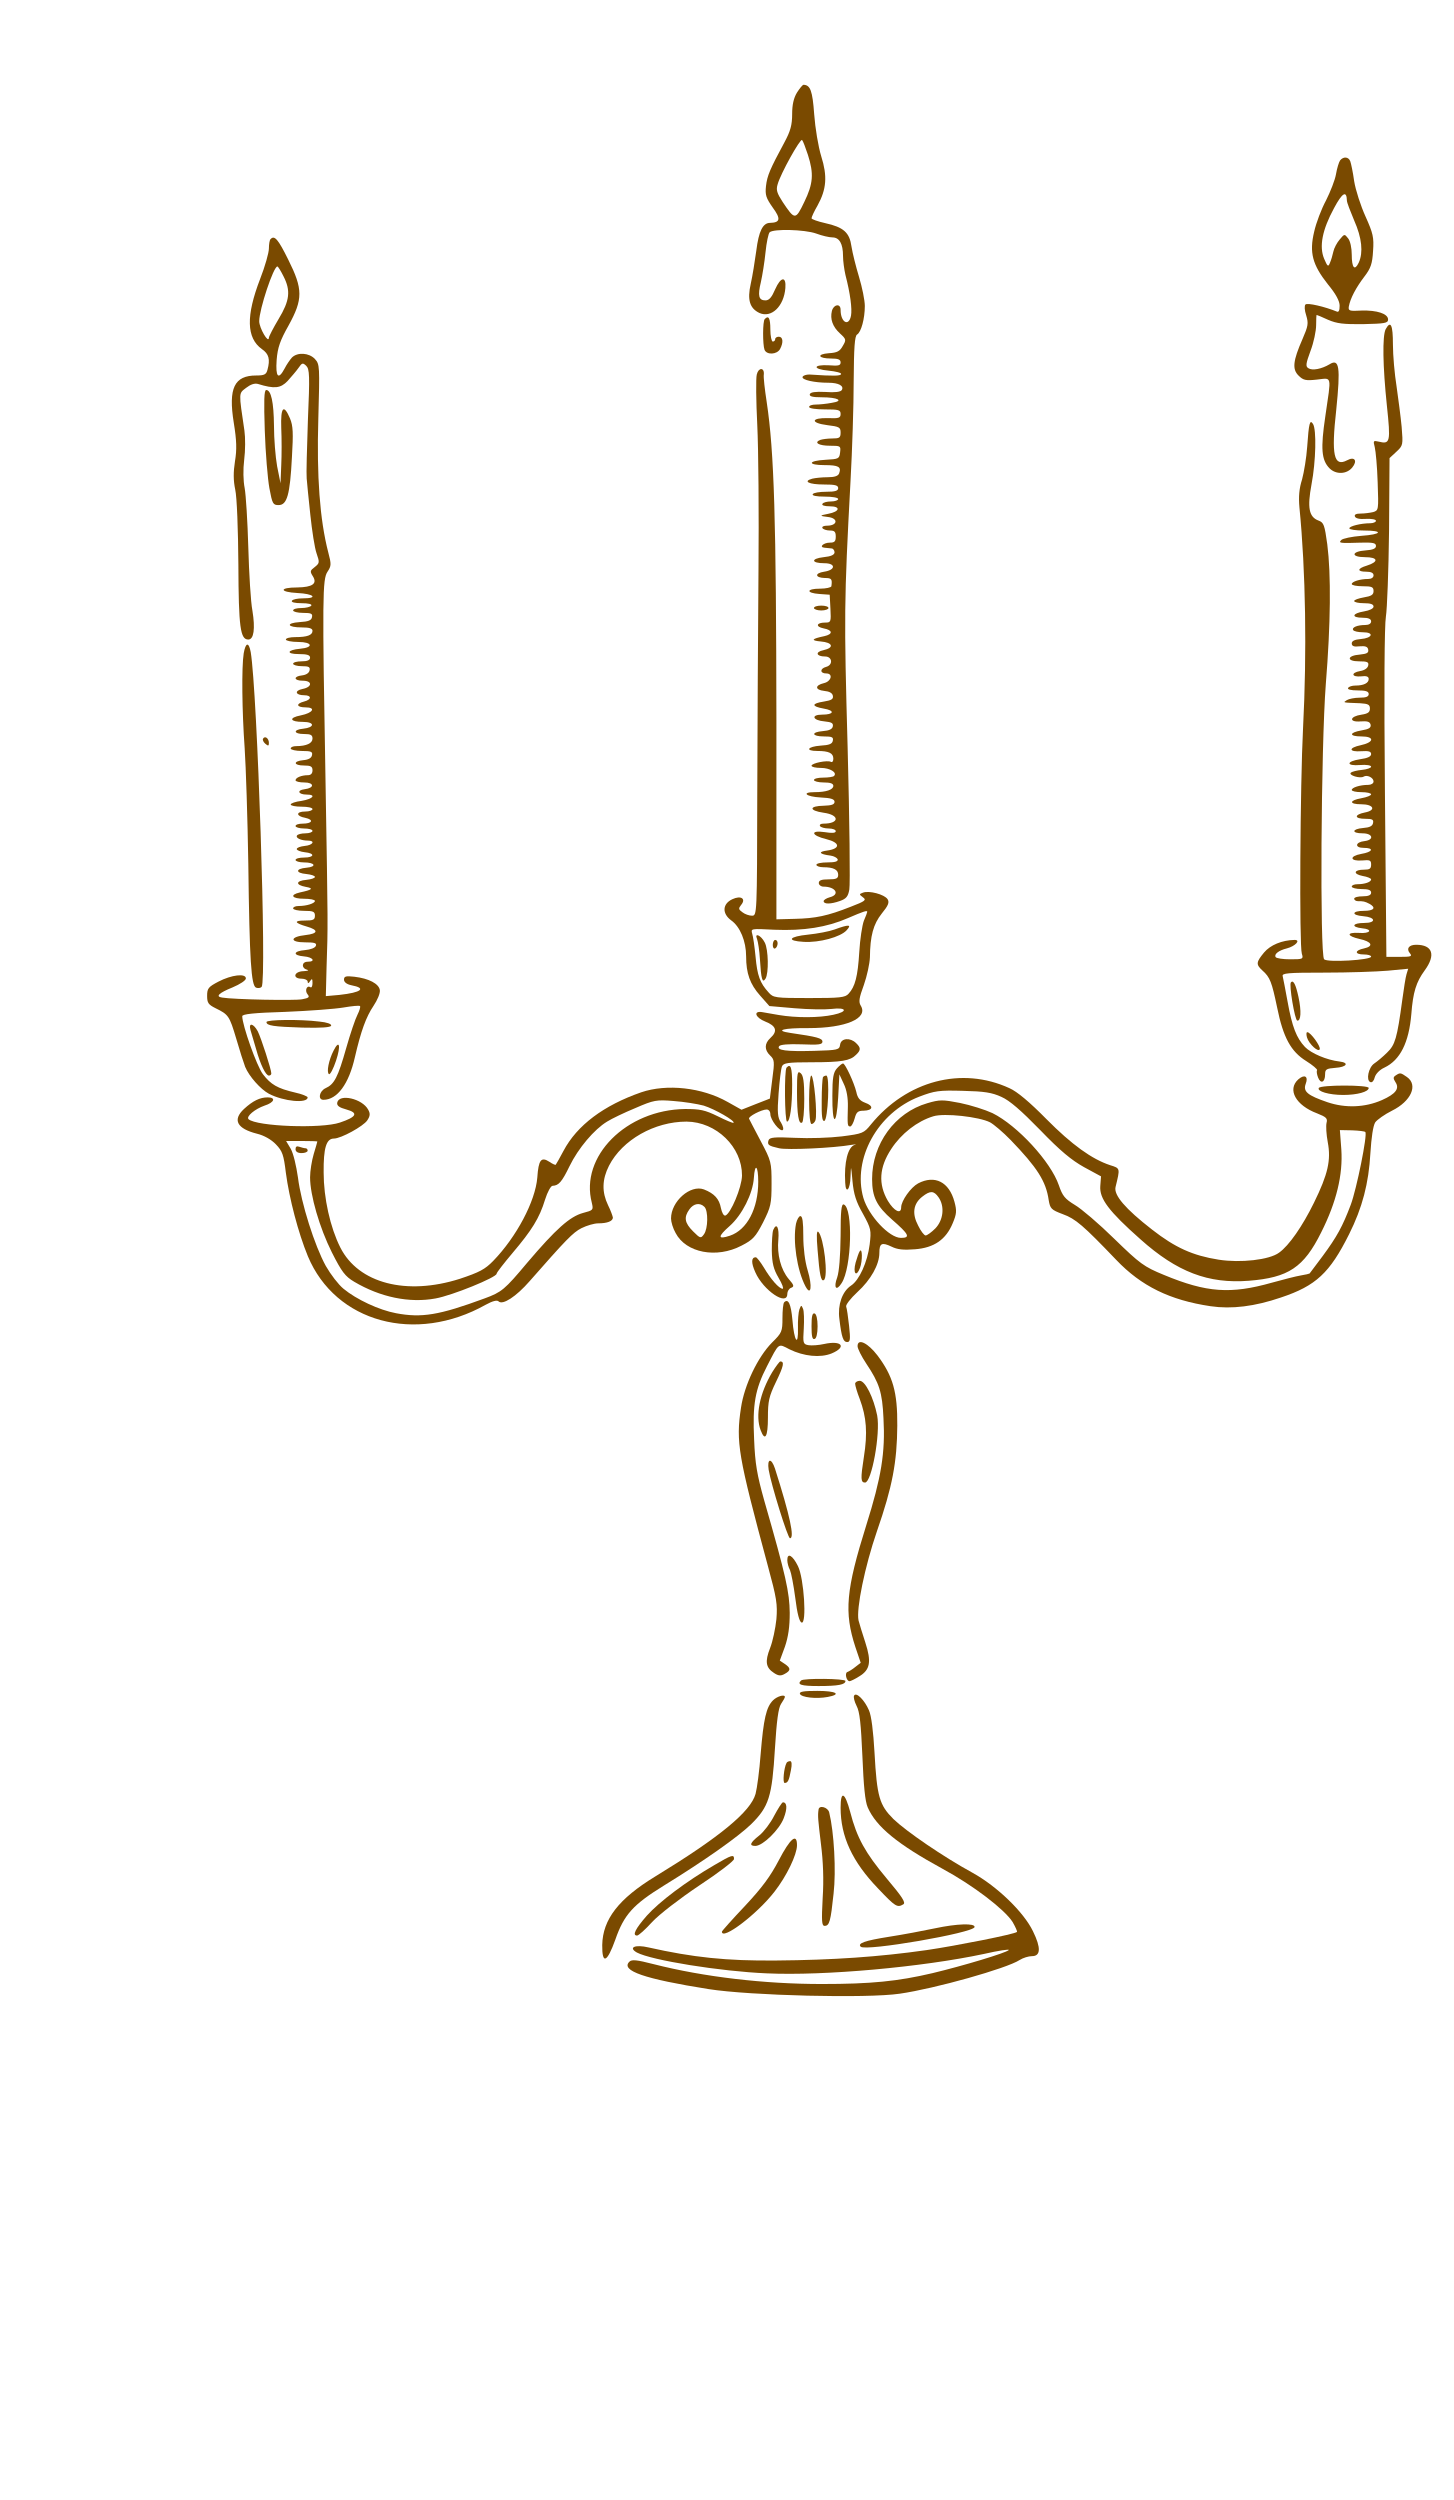
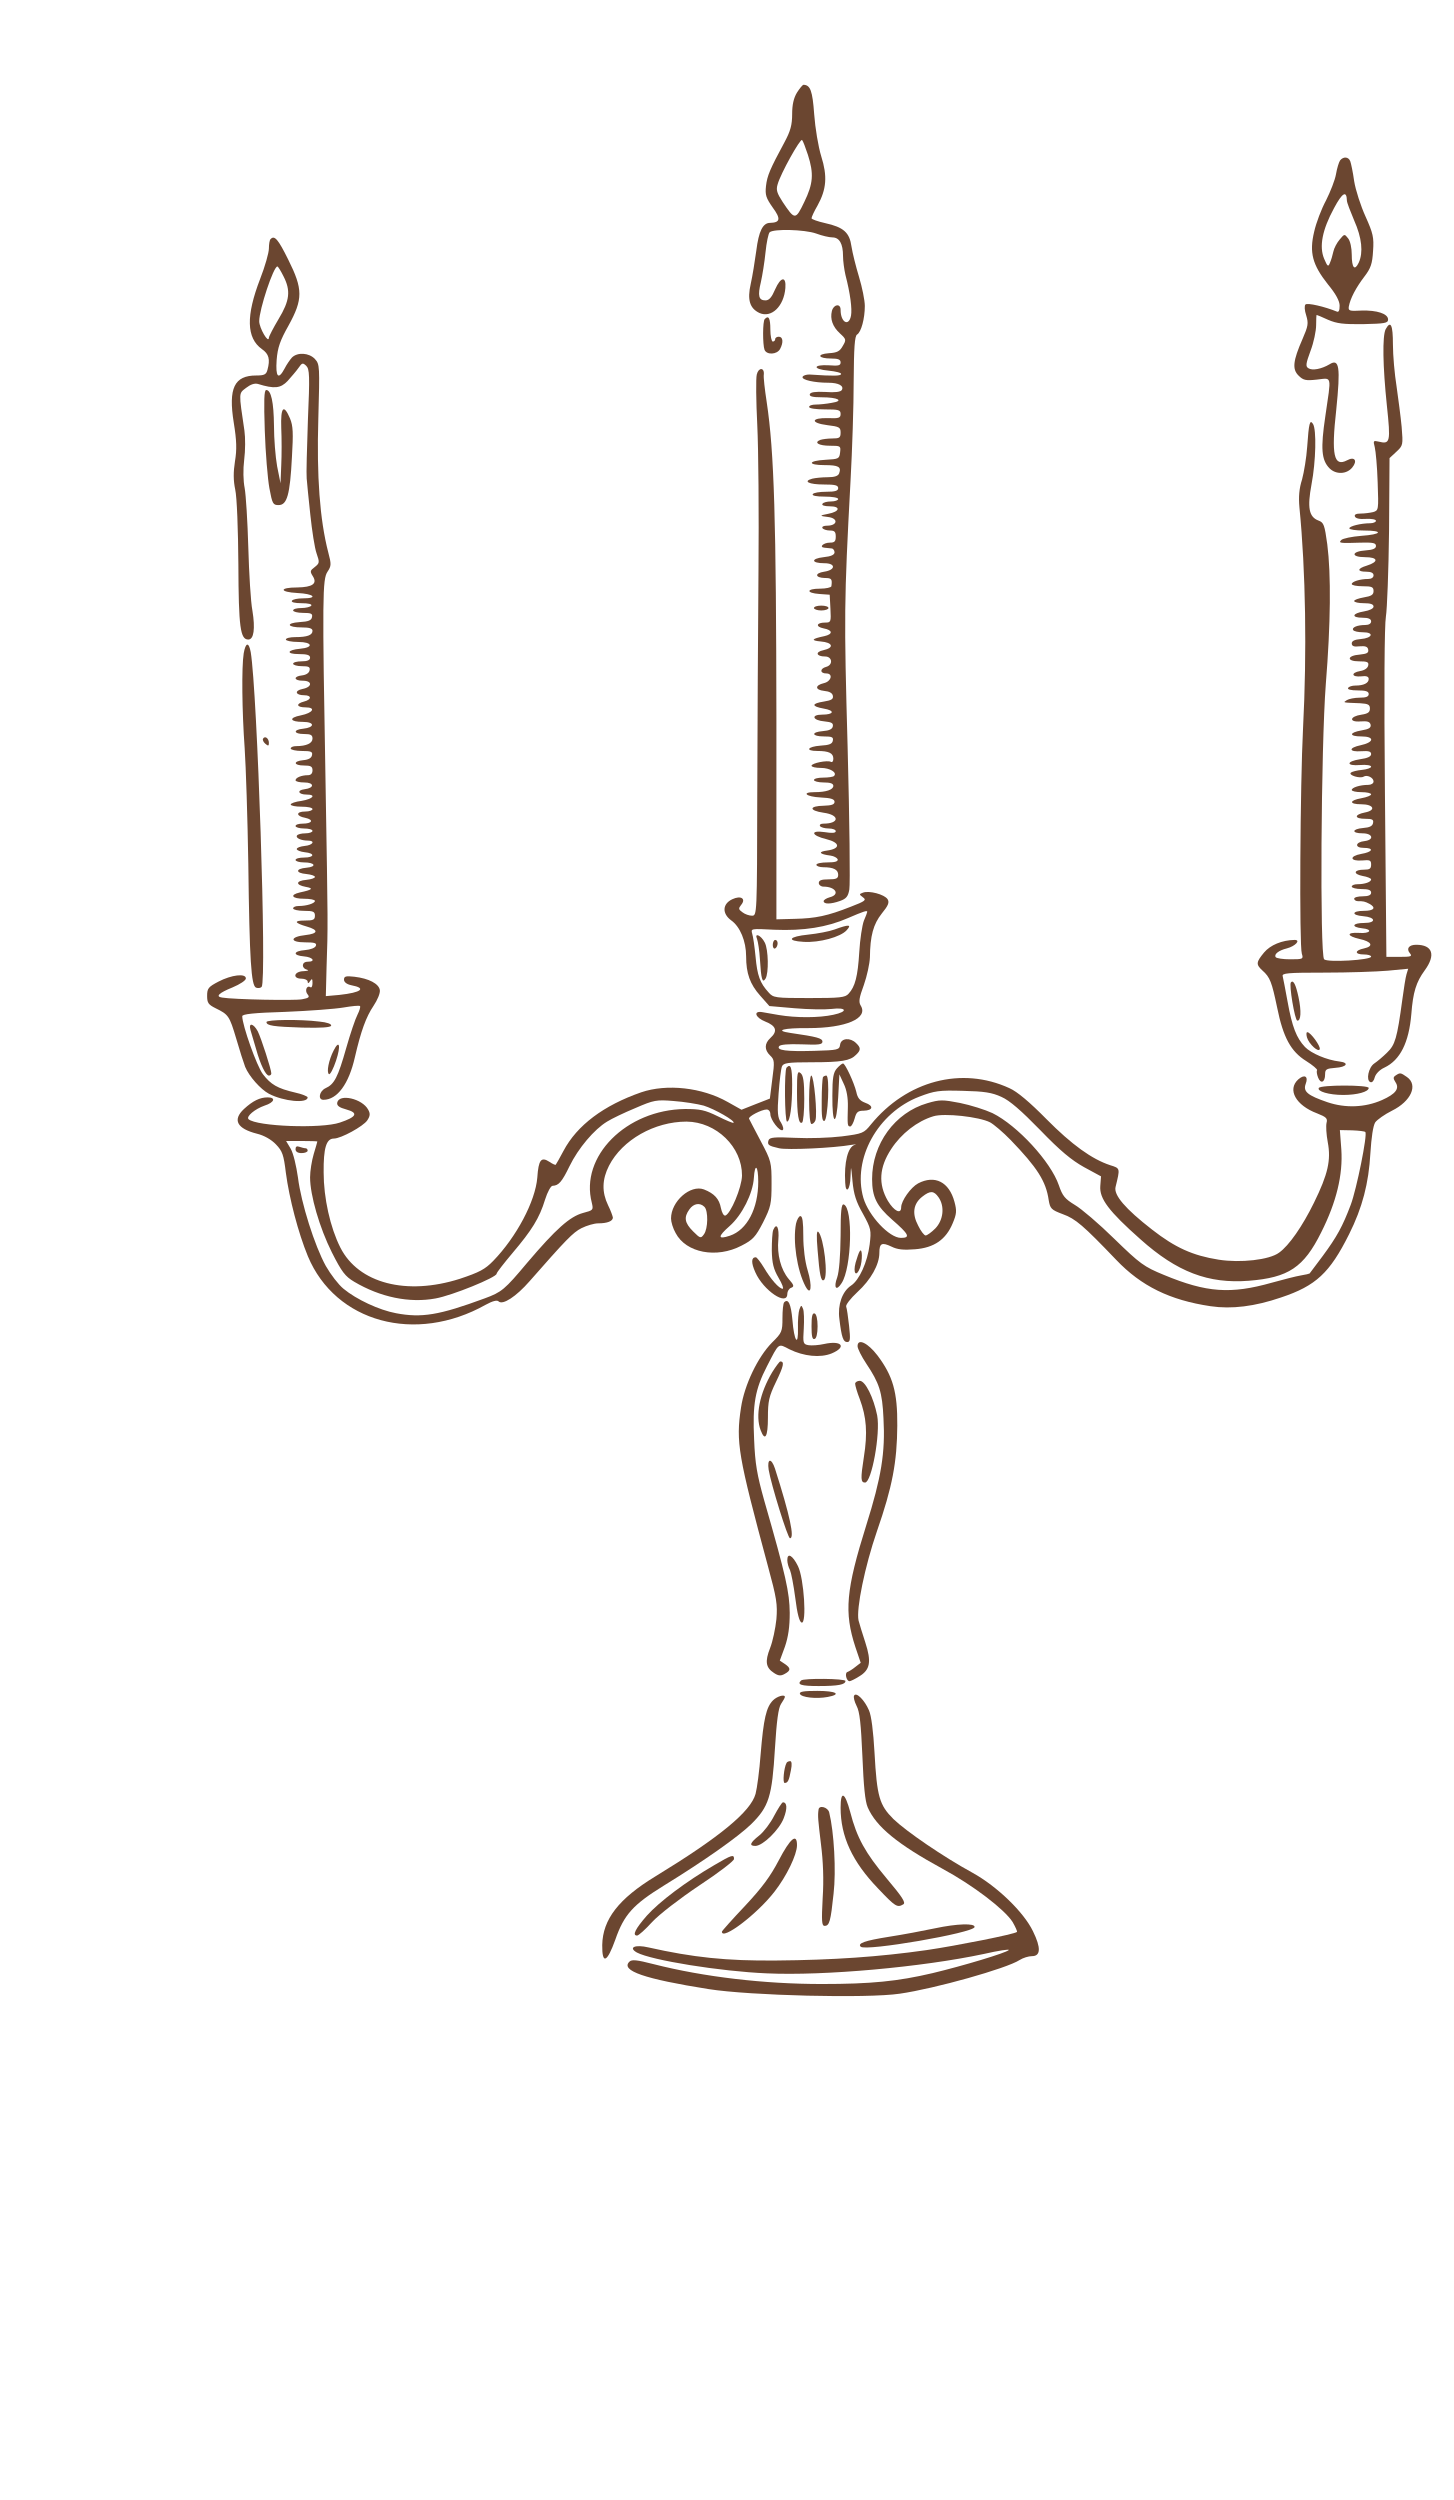
<svg xmlns="http://www.w3.org/2000/svg" version="1.0" width="600pt" height="1032pt" viewBox="0 0 600 1032" preserveAspectRatio="xMidYMid meet">
-   <g transform="translate(0,1032) scale(0.1,-0.1)" fill="#7a4a00" stroke="none">
+   <g transform="translate(0,1032) scale(0.1,-0.1)" fill="#6b4630" stroke="none">
    <path d="M3290 9938 c-14 -23 -20 -51 -20 -89 0 -45 -7 -70 -31 -115 -61 -113 -72 -139 -77 -182 -4 -37 0 -49 28 -89 34 -46 31 -62 -11 -63 -30 0 -47 -34 -57 -115 -6 -44 -16 -106 -23 -137 -15 -66 -4 -101 36 -120 49 -22 101 27 107 103 4 50 -19 47 -42 -5 -14 -33 -25 -46 -40 -46 -28 0 -33 18 -19 76 6 27 15 82 19 122 4 41 12 78 17 83 15 15 144 12 192 -5 24 -9 54 -16 67 -16 29 0 44 -26 44 -77 0 -21 5 -56 10 -78 20 -77 28 -140 23 -168 -9 -47 -43 -28 -43 24 0 28 -29 23 -36 -5 -8 -33 3 -65 34 -93 25 -23 26 -26 11 -51 -12 -22 -23 -28 -57 -30 -53 -4 -45 -22 9 -22 29 0 39 -4 39 -16 0 -13 -9 -15 -47 -12 -68 4 -70 -16 -3 -22 30 -3 54 -9 52 -14 -2 -8 -27 -9 -131 -2 -13 0 -26 -4 -28 -10 -4 -12 48 -24 107 -24 42 0 65 -13 55 -30 -5 -8 -28 -11 -68 -8 -42 2 -61 -1 -64 -9 -3 -9 10 -13 49 -13 68 0 94 -15 41 -23 -21 -4 -50 -7 -65 -7 -16 0 -28 -4 -28 -10 0 -6 28 -10 65 -10 57 0 65 -2 65 -19 0 -16 -7 -19 -51 -17 -72 2 -75 -20 -4 -29 50 -6 55 -9 55 -31 0 -21 -5 -24 -34 -24 -19 0 -41 -3 -50 -6 -28 -11 -6 -24 40 -24 44 0 45 -1 42 -27 -3 -27 -6 -28 -60 -31 -74 -4 -76 -22 -4 -22 57 0 70 -7 60 -34 -4 -11 -19 -16 -48 -16 -22 0 -51 -3 -63 -6 -40 -11 -14 -24 48 -24 46 0 59 -3 59 -15 0 -11 -12 -15 -49 -15 -28 0 -53 -4 -56 -10 -4 -6 15 -10 49 -10 31 0 56 -4 56 -10 0 -5 -13 -10 -29 -10 -17 0 -33 -4 -36 -10 -4 -6 9 -10 30 -10 47 0 42 -22 -6 -31 -37 -7 -37 -9 -2 -13 45 -5 41 -36 -3 -36 -14 0 -22 -4 -19 -10 3 -5 17 -10 31 -10 19 0 24 -5 24 -25 0 -20 -5 -25 -24 -25 -27 0 -47 -19 -22 -21 9 -1 22 -2 29 -3 6 0 12 -8 12 -16 0 -10 -14 -17 -45 -20 -54 -6 -52 -25 3 -25 48 0 47 -28 -1 -35 -40 -6 -38 -25 3 -26 28 0 31 -4 27 -34 -1 -5 -22 -10 -47 -10 -57 0 -59 -18 -2 -22 l42 -3 3 -57 c3 -56 2 -58 -22 -58 -36 0 -41 -17 -6 -24 38 -7 39 -24 3 -32 -53 -11 -58 -18 -15 -22 50 -4 57 -26 11 -36 -35 -7 -30 -26 7 -26 30 0 34 -35 4 -43 -26 -7 -26 -27 1 -27 29 0 21 -33 -10 -40 -38 -9 -37 -28 1 -32 22 -2 34 -9 36 -20 3 -14 -6 -19 -37 -24 -52 -8 -52 -20 -1 -29 48 -8 43 -25 -6 -25 -48 0 -40 -24 10 -28 29 -3 36 -7 34 -20 -2 -12 -15 -18 -41 -20 -50 -4 -47 -22 4 -22 33 0 40 -3 37 -17 -2 -14 -15 -19 -51 -21 -54 -4 -65 -22 -13 -22 48 0 66 -9 66 -32 0 -10 -4 -16 -10 -13 -13 8 -80 -5 -80 -16 0 -5 17 -9 39 -9 37 0 68 -19 54 -33 -3 -4 -24 -7 -45 -7 -21 0 -38 -4 -38 -10 0 -5 18 -10 40 -10 27 0 40 -4 40 -14 0 -16 -30 -26 -77 -26 -57 0 -36 -19 25 -22 43 -2 57 -7 57 -18 0 -11 -12 -15 -44 -16 -62 -1 -63 -20 -1 -29 67 -9 66 -45 -1 -45 -11 0 -17 -4 -14 -10 3 -5 19 -10 36 -10 16 0 29 -5 29 -11 0 -8 -15 -9 -46 -4 -61 9 -56 -14 7 -29 57 -14 60 -39 4 -47 -40 -5 -34 -15 14 -21 14 -2 26 -9 29 -15 2 -9 -10 -13 -42 -13 -25 0 -46 -4 -46 -10 0 -5 13 -10 29 -10 42 0 61 -10 61 -31 0 -15 -7 -19 -40 -19 -29 0 -40 -4 -40 -15 0 -8 9 -15 19 -15 51 0 70 -33 26 -44 -14 -4 -25 -11 -25 -16 0 -13 29 -13 68 1 25 9 33 18 38 47 4 21 1 285 -7 587 -15 544 -15 597 12 1100 7 127 13 312 13 413 1 136 4 185 14 191 17 10 32 66 32 118 0 23 -11 77 -24 120 -13 43 -27 99 -31 125 -8 58 -32 80 -109 97 -31 7 -56 16 -56 20 0 5 11 29 25 53 37 67 41 121 15 203 -12 39 -25 117 -29 173 -7 98 -16 121 -44 122 -4 0 -16 -15 -27 -32z m45 -257 c25 -78 22 -119 -15 -195 -36 -75 -39 -75 -89 0 -24 37 -28 50 -21 73 12 44 94 191 101 183 4 -4 14 -31 24 -61z" />
    <path d="M5532 9658 c-5 -7 -13 -33 -17 -57 -4 -24 -23 -72 -41 -108 -19 -35 -41 -93 -49 -129 -21 -87 -7 -137 56 -217 34 -41 49 -70 49 -89 0 -20 -4 -28 -12 -24 -49 20 -121 37 -129 29 -5 -5 -4 -24 3 -45 10 -33 8 -44 -15 -97 -40 -91 -43 -125 -17 -151 20 -20 30 -22 76 -17 64 7 60 21 35 -151 -20 -134 -16 -181 17 -215 27 -27 71 -25 94 3 23 28 10 47 -21 30 -55 -29 -66 21 -45 208 18 177 13 214 -28 188 -32 -19 -71 -27 -87 -16 -12 7 -11 18 9 72 13 34 23 82 23 106 0 23 1 42 2 42 2 0 23 -9 47 -20 37 -16 64 -19 147 -18 87 2 101 4 101 19 0 24 -46 39 -110 37 -50 -3 -55 -1 -52 17 6 33 29 77 64 123 27 35 33 54 36 106 4 56 0 73 -31 142 -20 44 -41 109 -47 146 -5 37 -13 74 -16 82 -7 19 -28 21 -42 4z m28 -166 c0 -8 14 -44 30 -82 32 -72 38 -132 19 -174 -17 -36 -29 -22 -29 33 0 27 -6 56 -15 67 -15 19 -15 19 -35 -5 -11 -13 -23 -35 -26 -50 -3 -14 -9 -35 -14 -46 -7 -18 -10 -16 -24 17 -21 50 -8 119 41 209 34 64 52 74 53 31z" />
    <path d="M1117 9333 c-4 -3 -7 -21 -7 -39 0 -17 -16 -74 -36 -125 -59 -153 -57 -244 7 -290 29 -20 35 -42 23 -86 -5 -19 -13 -23 -46 -23 -91 0 -116 -52 -93 -195 12 -74 13 -111 5 -159 -7 -45 -7 -79 1 -117 7 -31 12 -165 13 -309 1 -261 8 -310 41 -310 23 0 29 45 17 119 -7 36 -14 154 -17 261 -3 107 -10 218 -15 245 -6 30 -7 77 -2 117 5 38 5 92 1 120 -24 162 -24 153 7 177 18 14 35 20 49 16 68 -21 93 -18 122 12 15 17 36 41 45 54 15 22 18 22 32 9 14 -14 15 -40 7 -225 -4 -116 -7 -223 -5 -240 1 -16 8 -84 15 -150 7 -66 18 -138 26 -160 13 -37 12 -40 -8 -56 -19 -14 -20 -18 -8 -37 20 -31 0 -46 -64 -47 -75 0 -75 -19 1 -23 67 -3 87 -22 23 -22 -22 0 -43 -4 -46 -10 -4 -6 12 -10 40 -10 28 0 44 -4 40 -10 -3 -5 -22 -10 -41 -10 -19 0 -34 -4 -34 -10 0 -5 18 -10 41 -10 33 0 40 -3 37 -17 -2 -14 -15 -19 -51 -21 -59 -4 -52 -22 9 -22 31 0 44 -4 44 -14 0 -18 -22 -26 -71 -26 -21 0 -39 -4 -39 -10 0 -5 23 -10 51 -10 59 0 65 -23 8 -28 -55 -5 -59 -22 -6 -22 35 0 47 -4 47 -15 0 -10 -11 -15 -35 -15 -19 0 -35 -4 -35 -10 0 -5 16 -10 36 -10 28 0 35 -3 32 -17 -2 -11 -14 -19 -31 -21 -37 -4 -35 -22 3 -22 40 0 40 -26 -1 -34 -35 -7 -30 -26 7 -26 31 0 31 -18 -1 -26 -35 -9 -31 -24 6 -24 45 0 31 -23 -19 -33 -52 -10 -46 -27 9 -27 49 0 49 -23 1 -28 -43 -4 -41 -22 3 -22 28 0 35 -4 35 -19 0 -19 -25 -31 -67 -31 -13 0 -23 -4 -23 -10 0 -5 21 -10 46 -10 38 0 45 -3 42 -17 -2 -12 -14 -19 -36 -21 -43 -4 -41 -22 3 -22 28 0 35 -4 35 -20 0 -13 -7 -20 -19 -20 -26 0 -51 -10 -51 -21 0 -5 16 -9 36 -9 42 0 43 -23 1 -28 -33 -4 -26 -22 9 -22 41 0 26 -18 -21 -26 -25 -3 -45 -10 -45 -15 0 -5 20 -9 45 -9 25 0 45 -4 45 -10 0 -5 -13 -10 -30 -10 -39 0 -39 -19 0 -26 37 -8 29 -24 -11 -24 -16 0 -29 -4 -29 -10 0 -5 16 -10 35 -10 19 0 35 -4 35 -10 0 -5 -13 -10 -29 -10 -17 0 -32 -4 -35 -9 -7 -10 17 -21 45 -21 32 0 21 -19 -13 -22 -18 -2 -33 -7 -33 -13 0 -5 15 -11 33 -13 43 -4 41 -22 -3 -22 -19 0 -35 -4 -35 -10 0 -5 15 -10 34 -10 47 0 55 -18 11 -22 -46 -4 -46 -22 0 -26 19 -2 35 -7 35 -12 0 -5 -16 -10 -35 -12 -45 -4 -46 -21 -3 -29 34 -6 28 -12 -24 -23 -44 -10 -33 -26 17 -26 25 0 45 -4 45 -9 0 -10 -34 -21 -67 -21 -13 0 -23 -4 -23 -10 0 -5 20 -10 45 -10 38 0 45 -3 45 -20 0 -17 -7 -20 -42 -20 -47 0 -43 -10 9 -25 49 -14 47 -29 -6 -35 -65 -7 -66 -30 -2 -30 40 0 49 -3 45 -14 -3 -9 -22 -16 -45 -18 -49 -4 -52 -22 -4 -26 37 -3 50 -22 15 -22 -25 0 -27 -27 -2 -33 9 -3 2 -5 -15 -6 -40 -1 -47 -31 -8 -31 14 0 25 -6 25 -12 0 -9 4 -8 10 2 8 12 10 10 10 -8 0 -13 -4 -21 -9 -17 -15 9 -24 -15 -11 -30 9 -11 5 -15 -23 -20 -30 -6 -282 -1 -330 7 -29 4 -14 19 43 42 31 13 55 29 55 37 0 22 -59 15 -113 -13 -42 -22 -47 -28 -47 -59 0 -29 5 -36 35 -51 53 -26 57 -31 85 -125 14 -49 31 -101 37 -117 16 -39 64 -93 98 -111 61 -32 160 -41 160 -15 0 4 -24 14 -52 20 -73 17 -100 33 -133 76 -25 33 -85 202 -85 239 0 9 48 14 178 18 97 4 205 12 240 18 35 6 65 9 68 6 3 -3 -2 -19 -10 -35 -9 -17 -30 -79 -47 -139 -34 -120 -49 -149 -85 -165 -26 -12 -33 -48 -9 -48 57 0 105 65 130 176 25 108 46 166 77 212 16 24 28 52 26 65 -4 26 -45 48 -105 55 -35 4 -43 2 -43 -12 0 -10 11 -19 30 -23 64 -12 43 -30 -49 -40 l-56 -5 3 118 c6 178 6 158 -4 754 -14 778 -13 849 8 880 16 24 16 31 3 80 -35 135 -48 316 -41 550 6 219 6 226 -14 248 -24 26 -72 29 -95 6 -8 -9 -22 -29 -30 -45 -26 -49 -38 -36 -33 35 4 51 14 80 49 142 60 109 60 150 -1 272 -42 85 -57 102 -73 85z m53 -153 c31 -60 26 -101 -20 -177 -22 -37 -40 -72 -40 -77 -1 -27 -40 40 -40 68 0 49 59 226 75 226 3 0 14 -18 25 -40z" />
    <path d="M3157 9003 c-9 -8 -9 -106 -1 -127 9 -22 51 -20 64 3 15 28 12 51 -5 51 -8 0 -15 -4 -15 -10 0 -5 -4 -10 -10 -10 -5 0 -10 23 -10 50 0 46 -7 60 -23 43z" />
    <path d="M5720 8961 c-14 -28 -12 -152 5 -315 16 -151 14 -161 -34 -149 -22 5 -23 4 -16 -23 4 -16 10 -81 12 -145 4 -115 4 -116 -19 -123 -13 -3 -36 -6 -51 -6 -19 0 -27 -4 -24 -12 3 -8 19 -12 46 -10 23 1 41 -2 41 -8 0 -5 -11 -10 -24 -10 -38 0 -86 -12 -86 -21 0 -5 27 -9 60 -9 83 0 75 -16 -11 -22 -39 -3 -76 -11 -82 -17 -13 -13 -7 -14 81 -11 50 1 62 -1 62 -14 0 -10 -12 -16 -42 -18 -60 -4 -63 -28 -3 -28 54 0 58 -19 7 -35 -40 -12 -41 -25 -2 -25 20 0 30 -5 30 -15 0 -9 -9 -15 -22 -15 -34 0 -68 -11 -68 -21 0 -5 20 -9 45 -9 38 0 45 -3 45 -20 0 -15 -9 -21 -40 -26 -22 -4 -40 -10 -40 -15 0 -5 18 -9 40 -9 27 0 40 -4 40 -14 0 -8 -16 -16 -40 -20 -49 -8 -53 -26 -5 -26 24 0 35 -5 35 -15 0 -9 -9 -15 -24 -15 -33 0 -57 -10 -50 -21 3 -5 21 -9 40 -9 48 0 40 -24 -9 -28 -25 -2 -37 -8 -37 -18 0 -11 9 -15 32 -12 24 2 34 -1 36 -14 2 -13 -5 -17 -34 -20 -54 -4 -57 -28 -4 -28 34 0 41 -3 38 -17 -2 -11 -15 -20 -33 -23 -40 -7 -36 -26 4 -22 22 3 31 -1 31 -11 0 -17 -21 -27 -55 -27 -13 0 -27 -4 -30 -10 -4 -6 12 -10 39 -10 34 0 46 -4 46 -15 0 -11 -11 -15 -37 -15 -21 0 -45 -5 -53 -10 -17 -11 -20 -10 55 -13 33 -2 40 -6 40 -22 0 -15 -8 -21 -34 -25 -50 -7 -54 -32 -5 -28 29 2 39 -1 42 -14 2 -12 -7 -18 -37 -23 -53 -9 -53 -25 -1 -25 55 0 53 -24 -2 -36 -53 -11 -51 -29 2 -25 30 2 40 -1 40 -12 0 -10 -15 -17 -45 -21 -59 -9 -59 -29 0 -24 25 2 45 -1 45 -7 0 -5 -17 -11 -37 -13 -21 -2 -42 -7 -47 -12 -10 -10 38 -25 53 -16 14 9 41 -4 41 -20 0 -8 -10 -14 -22 -14 -34 0 -68 -11 -68 -21 0 -5 18 -9 40 -9 22 0 40 -4 40 -9 0 -5 -18 -12 -40 -16 -51 -9 -52 -25 -1 -25 52 0 63 -25 15 -34 -45 -9 -44 -26 2 -26 28 0 35 -3 32 -17 -2 -13 -14 -19 -41 -21 -47 -4 -49 -22 -2 -22 42 0 49 -27 8 -32 -39 -4 -42 -28 -4 -28 45 0 38 -17 -10 -25 -50 -9 -47 -31 4 -27 32 3 37 1 37 -17 0 -17 -6 -21 -29 -21 -43 0 -47 -18 -6 -26 19 -3 35 -10 35 -14 0 -11 -26 -20 -56 -20 -13 0 -24 -4 -24 -10 0 -5 18 -10 40 -10 29 0 40 -4 40 -15 0 -10 -11 -15 -35 -15 -19 0 -35 -4 -35 -10 0 -5 7 -10 15 -10 23 0 29 -1 48 -11 29 -16 19 -29 -23 -29 -50 0 -53 -18 -3 -22 52 -4 56 -28 4 -28 -49 0 -55 -17 -8 -22 46 -4 34 -23 -13 -19 -53 3 -51 -13 2 -25 51 -11 60 -30 19 -39 -40 -8 -40 -25 -1 -25 17 0 30 -4 30 -9 0 -14 -180 -25 -194 -11 -18 18 -13 877 7 1137 20 248 22 451 6 576 -11 79 -14 90 -36 98 -40 15 -47 53 -29 150 18 94 21 226 6 249 -13 20 -17 4 -24 -95 -3 -44 -13 -104 -21 -134 -12 -37 -15 -72 -11 -115 26 -262 31 -601 15 -911 -12 -232 -16 -899 -5 -932 7 -22 5 -23 -48 -23 -30 0 -57 4 -60 9 -8 12 13 28 46 36 35 9 59 35 32 35 -52 -1 -100 -21 -126 -52 -33 -40 -34 -49 -7 -74 32 -28 39 -48 61 -153 25 -124 57 -182 120 -221 27 -17 47 -34 45 -38 -3 -4 -1 -17 4 -30 11 -28 29 -20 29 13 0 21 5 24 43 27 46 3 58 21 17 26 -53 6 -118 34 -143 60 -35 37 -53 82 -72 188 -9 49 -18 96 -20 104 -4 13 20 15 173 15 97 0 215 4 261 8 l84 8 -7 -23 c-4 -13 -11 -59 -17 -103 -22 -163 -30 -188 -63 -220 -17 -17 -41 -37 -53 -45 -24 -16 -35 -70 -16 -77 7 -3 15 6 18 20 4 14 20 31 40 40 65 31 101 103 111 221 7 91 20 132 55 180 47 64 33 106 -35 106 -30 0 -42 -16 -26 -35 11 -13 5 -15 -42 -15 l-55 0 -6 676 c-4 432 -2 695 4 729 5 30 11 189 13 354 l2 300 28 26 c28 26 28 28 22 103 -4 42 -14 118 -21 167 -8 50 -15 127 -15 173 0 81 -9 101 -30 63z" />
    <path d="M3124 8774 c-4 -15 -3 -109 2 -208 5 -100 7 -370 5 -601 -2 -231 -4 -646 -5 -923 -1 -500 -1 -502 -22 -502 -11 0 -29 6 -39 14 -17 12 -17 16 -6 30 22 26 0 41 -36 24 -41 -19 -43 -59 -5 -87 37 -26 62 -86 62 -149 0 -70 16 -115 58 -162 l38 -43 104 -9 c58 -5 126 -6 152 -3 64 8 70 -11 8 -24 -59 -13 -154 -13 -225 -1 -27 5 -59 10 -69 12 -38 6 -28 -23 13 -39 46 -18 52 -40 21 -68 -25 -23 -25 -49 -1 -72 18 -17 19 -25 9 -98 l-10 -80 -59 -23 -58 -23 -57 32 c-106 60 -251 76 -357 40 -155 -54 -265 -136 -321 -242 -16 -30 -30 -55 -32 -57 -1 -2 -13 3 -26 12 -34 22 -45 9 -50 -65 -8 -98 -86 -245 -182 -344 -34 -35 -57 -47 -138 -74 -220 -70 -418 -19 -493 129 -42 83 -69 205 -69 310 -1 101 11 140 42 140 30 0 122 51 138 75 12 18 13 28 4 44 -24 46 -121 68 -128 29 -2 -12 8 -20 38 -28 51 -14 42 -31 -27 -54 -76 -26 -344 -16 -377 14 -11 11 26 42 66 56 41 13 48 34 13 34 -32 0 -61 -14 -98 -48 -48 -45 -29 -81 54 -102 29 -7 59 -24 78 -44 27 -28 32 -43 41 -117 14 -106 51 -248 91 -345 114 -273 444 -363 734 -200 29 16 47 20 53 14 17 -17 73 20 128 83 151 172 179 201 214 219 22 11 53 20 69 20 38 0 61 9 61 24 -1 6 -9 29 -20 51 -26 54 -25 106 4 163 55 107 188 182 320 182 123 -1 230 -105 229 -223 -1 -49 -47 -158 -69 -165 -7 -1 -14 12 -18 31 -7 38 -27 60 -70 77 -56 21 -136 -49 -136 -120 0 -14 8 -41 19 -60 43 -82 169 -106 272 -52 47 24 58 36 89 96 32 64 35 76 35 160 0 88 -1 93 -45 176 -25 47 -46 88 -48 92 -4 9 52 38 73 38 8 0 15 -8 15 -19 0 -23 38 -73 51 -66 5 4 1 17 -7 31 -14 20 -16 41 -10 120 4 53 10 103 14 112 6 14 24 17 122 17 123 0 160 6 184 31 20 19 20 29 0 48 -24 24 -62 21 -66 -6 -3 -22 -8 -23 -108 -26 -114 -3 -155 2 -144 19 4 7 38 10 93 8 71 -3 86 -1 86 11 0 14 -21 20 -132 36 -69 10 -29 21 75 20 153 0 248 40 215 93 -9 15 -7 31 13 85 13 37 24 88 25 114 1 89 14 137 49 181 27 33 32 46 24 59 -13 20 -77 37 -102 27 -16 -6 -16 -7 0 -19 16 -11 10 -16 -50 -39 -96 -38 -145 -48 -231 -50 l-76 -2 0 820 c-1 830 -9 1109 -40 1315 -8 52 -14 104 -12 114 3 30 -22 30 -29 0z m456 -2218 c0 -2 -6 -19 -14 -37 -7 -19 -16 -77 -19 -130 -6 -99 -17 -142 -44 -171 -14 -16 -36 -18 -163 -18 -139 0 -148 1 -167 23 -36 39 -47 70 -54 147 -4 41 -10 84 -14 96 -6 21 -5 21 92 16 120 -5 216 10 303 48 65 28 80 33 80 26z m-675 -800 c45 -14 131 -63 123 -71 -2 -2 -31 10 -65 27 -53 26 -73 30 -135 30 -243 -3 -435 -196 -385 -387 7 -30 6 -31 -36 -42 -55 -15 -112 -66 -231 -206 -93 -111 -105 -121 -176 -147 -187 -69 -259 -81 -365 -61 -70 13 -164 57 -217 101 -21 17 -53 59 -73 94 -46 83 -102 260 -115 365 -7 49 -19 100 -30 119 l-19 32 64 0 c36 0 65 -1 65 -2 0 -2 -7 -25 -15 -52 -8 -27 -15 -70 -15 -96 0 -74 39 -208 90 -310 41 -81 55 -99 92 -121 108 -64 228 -89 336 -69 68 12 252 87 252 102 0 5 30 43 66 86 79 93 111 144 134 220 10 32 24 57 31 57 25 1 38 15 70 81 36 74 102 152 155 184 19 12 71 37 117 56 76 33 87 35 158 29 42 -3 98 -12 124 -19z m225 -314 c0 -111 -46 -199 -117 -223 -51 -17 -51 -4 -1 40 51 45 96 134 100 199 4 63 18 51 18 -16z m-222 -104 c16 -16 15 -90 -2 -113 -13 -18 -15 -18 -45 12 -35 35 -39 58 -15 91 17 24 43 29 62 10z" />
    <path d="M3445 6483 c-22 -8 -70 -17 -108 -21 -81 -8 -93 -26 -19 -30 64 -4 152 20 177 48 22 24 10 25 -50 3z" />
    <path d="M3125 6444 c4 -11 10 -48 12 -84 5 -83 10 -100 23 -80 14 22 12 121 -3 149 -15 30 -44 43 -32 15z" />
    <path d="M3190 6419 c0 -11 5 -17 10 -14 6 3 10 13 10 21 0 8 -4 14 -10 14 -5 0 -10 -9 -10 -21z" />
    <path d="M1220 5576 c0 -10 9 -16 25 -16 14 0 25 5 25 10 0 6 -4 10 -9 10 -5 0 -16 3 -25 6 -11 4 -16 1 -16 -10z" />
    <path d="M1093 8543 c3 -93 12 -199 19 -238 12 -65 15 -70 38 -70 35 0 47 42 55 196 6 102 5 131 -8 162 -26 61 -39 47 -36 -40 2 -43 2 -112 0 -153 l-3 -75 -14 70 c-7 39 -13 114 -13 167 -1 99 -12 148 -32 148 -9 0 -10 -44 -6 -167z" />
    <path d="M3360 7810 c0 -5 14 -10 30 -10 17 0 30 5 30 10 0 6 -13 10 -30 10 -16 0 -30 -4 -30 -10z" />
    <path d="M1006 7623 c-9 -57 -7 -240 4 -392 5 -75 12 -289 15 -476 5 -403 12 -504 32 -512 8 -3 18 -2 23 3 22 23 -18 1220 -45 1382 -8 43 -21 41 -29 -5z" />
    <path d="M1086 7271 c-3 -5 1 -14 9 -21 12 -10 15 -10 15 3 0 19 -16 31 -24 18z" />
    <path d="M5329 6265 c-9 -8 16 -156 26 -158 15 -3 18 38 5 98 -11 51 -21 71 -31 60z" />
    <path d="M1100 6101 c0 -15 28 -19 149 -23 77 -2 116 1 118 8 2 7 -17 14 -49 17 -80 10 -218 8 -218 -2z" />
    <path d="M1034 6068 c4 -13 14 -48 23 -78 18 -65 40 -110 53 -110 6 0 10 4 10 9 0 16 -42 146 -56 174 -18 33 -39 37 -30 5z" />
    <path d="M5395 6038 c8 -28 48 -64 53 -49 4 12 -38 70 -51 70 -5 1 -5 -9 -2 -21z" />
    <path d="M1377 5983 c-20 -39 -30 -90 -19 -97 5 -3 18 22 29 55 21 63 14 90 -10 42z" />
    <path d="M3455 5910 c-15 -17 -19 -38 -19 -113 -1 -125 17 -130 24 -7 l5 95 18 -39 c12 -24 18 -59 17 -95 -2 -76 -2 -81 10 -81 5 0 13 15 18 33 7 26 13 32 37 32 39 1 43 20 6 33 -21 8 -31 19 -36 44 -9 38 -46 118 -55 118 -4 0 -15 -9 -25 -20z" />
    <path d="M3247 5913 c-10 -10 -8 -223 2 -223 12 0 21 62 21 153 0 71 -6 88 -23 70z" />
    <path d="M3290 5814 c0 -96 7 -137 21 -128 5 3 9 47 9 98 0 71 -4 97 -15 106 -13 11 -15 1 -15 -76z" />
    <path d="M5762 5881 c-11 -7 -12 -12 -1 -29 17 -26 0 -48 -56 -73 -70 -31 -151 -34 -225 -9 -82 28 -102 44 -90 76 12 31 -5 41 -31 18 -46 -42 -10 -107 78 -140 38 -15 44 -21 39 -39 -3 -13 -1 -48 5 -80 14 -74 1 -132 -57 -250 -47 -96 -103 -177 -144 -206 -40 -30 -160 -43 -249 -29 -108 17 -180 50 -275 124 -112 87 -159 143 -151 176 19 78 20 77 -22 90 -76 25 -159 85 -263 190 -69 70 -121 114 -153 128 -197 91 -424 31 -572 -150 -29 -36 -34 -38 -120 -49 -49 -6 -136 -9 -193 -6 -84 4 -104 2 -109 -9 -7 -20 -1 -24 43 -34 33 -8 226 1 299 14 17 3 23 3 13 0 -28 -9 -44 -72 -39 -156 2 -50 21 -29 22 25 2 49 2 48 8 -18 5 -55 15 -86 43 -135 34 -62 35 -68 28 -127 -9 -73 -43 -148 -77 -170 -36 -24 -56 -79 -48 -138 9 -76 16 -95 32 -95 13 0 14 11 8 67 -4 36 -9 72 -12 79 -3 7 18 34 46 60 56 51 91 114 91 162 0 40 10 45 50 26 24 -12 49 -15 97 -11 79 6 128 40 156 108 16 38 17 51 7 88 -22 82 -81 112 -150 76 -30 -16 -70 -72 -70 -99 0 -30 -29 -16 -55 27 -40 69 -36 138 14 214 41 63 107 115 174 135 45 14 189 -2 234 -25 15 -8 54 -41 85 -73 109 -113 146 -170 157 -248 6 -35 10 -40 58 -58 53 -19 85 -47 221 -189 103 -108 221 -166 389 -191 87 -13 183 -1 291 36 144 48 201 101 281 261 55 110 81 210 88 335 4 64 11 113 20 127 8 11 39 33 69 48 79 39 109 106 62 139 -26 18 -28 19 -46 7z m-1628 -89 c34 -15 81 -56 160 -137 83 -86 129 -124 181 -153 l70 -38 -3 -40 c-4 -52 35 -104 166 -220 151 -135 280 -184 447 -171 164 13 227 55 299 200 63 125 90 238 83 342 l-6 80 50 -1 c28 -1 53 -4 55 -7 10 -9 -36 -236 -60 -300 -34 -90 -57 -132 -116 -212 -28 -38 -53 -71 -54 -72 -1 -1 -17 -5 -36 -8 -19 -3 -73 -17 -120 -30 -170 -48 -269 -41 -445 32 -83 34 -99 46 -205 149 -63 62 -137 125 -163 140 -41 25 -51 37 -66 81 -33 97 -171 247 -274 298 -30 14 -90 33 -134 42 -72 14 -84 14 -135 -1 -134 -39 -228 -168 -228 -313 0 -74 19 -112 83 -168 69 -60 77 -75 36 -75 -48 0 -133 91 -155 165 -46 161 59 352 231 418 63 24 81 27 180 24 88 -2 120 -7 159 -25z m-260 -414 c27 -38 20 -95 -13 -129 -16 -16 -34 -29 -40 -29 -6 0 -20 18 -31 41 -26 49 -20 90 17 119 33 26 48 25 67 -2z" />
    <path d="M3340 5780 c0 -62 4 -100 10 -100 6 0 13 7 16 15 9 23 -6 185 -17 185 -5 0 -9 -45 -9 -100z" />
    <path d="M3397 5873 c-2 -5 -5 -48 -5 -96 -1 -65 2 -87 11 -84 15 5 23 187 8 187 -5 0 -12 -3 -14 -7z" />
    <path d="M5444 5829 c-8 -14 42 -29 101 -29 57 0 105 13 105 29 0 13 -198 13 -206 0z" />
    <path d="M3470 5218 c-1 -85 -6 -147 -14 -171 -16 -43 -4 -59 18 -24 42 63 48 311 9 325 -10 3 -13 -28 -13 -130z" />
    <path d="M3286 5269 c-14 -71 4 -193 39 -259 23 -43 29 0 9 66 -11 36 -18 91 -18 142 0 56 -3 82 -12 82 -6 0 -14 -14 -18 -31z" />
    <path d="M3192 5243 c-4 -10 -6 -48 -6 -85 1 -53 7 -77 28 -113 15 -25 22 -45 17 -45 -15 0 -49 39 -78 88 -14 23 -29 42 -33 42 -19 0 -20 -22 -2 -62 33 -75 132 -142 132 -89 0 10 7 22 16 25 13 5 12 11 -10 36 -33 39 -49 102 -43 163 4 49 -7 72 -21 40z" />
    <path d="M3375 5160 c8 -102 14 -132 26 -124 19 12 0 176 -23 199 -7 7 -8 -18 -3 -75z" />
    <path d="M3549 5155 c-4 -5 -11 -27 -17 -47 -12 -45 3 -62 18 -22 11 29 10 86 -1 69z" />
    <path d="M3237 4944 c-4 -4 -7 -33 -7 -65 0 -55 -2 -61 -43 -101 -59 -60 -114 -175 -128 -268 -22 -144 -12 -198 111 -655 36 -132 40 -158 35 -219 -4 -38 -15 -91 -26 -119 -22 -56 -18 -81 16 -103 18 -12 28 -13 44 -4 26 14 26 24 1 41 l-21 14 21 57 c14 41 20 82 20 140 -1 85 -15 150 -105 463 -30 107 -38 152 -42 253 -7 145 4 207 53 302 51 99 45 95 93 70 59 -29 127 -36 174 -17 64 27 42 55 -31 39 -22 -5 -51 -7 -64 -5 -23 4 -24 8 -20 69 2 35 1 72 -3 81 -7 17 -8 16 -15 -2 -4 -11 -7 -46 -6 -77 2 -81 -16 -55 -23 34 -6 66 -17 89 -34 72z" />
    <path d="M3350 4845 c0 -41 3 -56 13 -52 7 2 12 22 12 52 0 30 -5 50 -12 53 -10 3 -13 -12 -13 -53z" />
    <path d="M3540 4763 c0 -10 16 -42 36 -72 54 -81 66 -117 71 -226 8 -141 -9 -244 -71 -441 -84 -268 -92 -359 -45 -503 l22 -65 -22 -17 c-12 -10 -27 -19 -33 -21 -12 -4 -4 -38 9 -38 4 0 23 9 40 20 45 27 51 60 25 140 -12 36 -24 76 -28 91 -10 47 26 223 76 368 64 184 83 286 84 436 1 139 -18 205 -82 290 -40 52 -82 72 -82 38z" />
    <path d="M3188 4656 c-52 -87 -71 -180 -48 -240 18 -48 30 -28 30 52 0 68 4 87 34 149 31 64 35 83 17 83 -3 0 -18 -20 -33 -44z" />
    <path d="M3530 4608 c0 -7 8 -35 19 -63 28 -75 33 -140 17 -240 -14 -90 -13 -105 5 -105 27 0 64 202 50 277 -15 74 -49 143 -72 143 -10 0 -19 -6 -19 -12z" />
    <path d="M3173 4253 c10 -61 79 -283 88 -283 20 0 0 93 -62 288 -15 45 -33 42 -26 -5z" />
    <path d="M3250 3880 c0 -12 5 -30 11 -41 5 -11 15 -63 22 -116 8 -65 17 -98 26 -101 22 -7 10 183 -15 233 -22 45 -44 57 -44 25z" />
    <path d="M3307 3383 c-18 -17 -1 -23 72 -23 82 0 111 6 111 21 0 10 -173 12 -183 2z" />
    <path d="M3302 3328 c5 -15 68 -22 115 -13 59 11 35 25 -43 25 -56 0 -75 -3 -72 -12z" />
    <path d="M3526 3321 c-4 -6 1 -25 10 -43 13 -24 18 -74 24 -208 5 -122 11 -186 22 -211 35 -80 123 -152 310 -254 124 -67 255 -167 288 -219 12 -21 20 -39 18 -41 -8 -9 -250 -57 -373 -75 -196 -28 -387 -41 -620 -43 -208 -2 -345 13 -528 54 -55 13 -85 0 -48 -21 60 -32 345 -78 536 -86 237 -11 643 26 896 80 61 14 108 21 103 16 -12 -12 -189 -65 -314 -95 -144 -34 -255 -45 -458 -45 -237 0 -486 29 -694 82 -70 18 -90 20 -100 10 -37 -37 62 -71 327 -113 171 -27 653 -39 789 -19 146 21 441 104 495 139 14 9 37 16 51 16 36 0 38 34 4 103 -38 79 -148 185 -249 241 -121 66 -274 171 -327 222 -58 58 -68 92 -78 274 -5 88 -13 153 -23 175 -18 42 -52 76 -61 61z" />
    <path d="M3191 3301 c-28 -28 -39 -76 -51 -221 -5 -69 -15 -143 -21 -165 -20 -73 -147 -178 -414 -341 -151 -92 -217 -177 -219 -283 -1 -82 20 -73 54 22 36 104 74 145 200 223 169 104 306 201 360 253 74 73 87 113 99 314 7 113 14 166 25 183 9 13 16 26 16 29 0 12 -32 3 -49 -14z" />
    <path d="M3247 3043 c-11 -20 -17 -83 -8 -83 13 0 18 9 26 53 5 24 3 37 -3 37 -6 0 -13 -3 -15 -7z" />
    <path d="M3470 2858 c0 -119 48 -223 155 -334 71 -75 79 -80 104 -65 11 7 -5 31 -69 107 -88 105 -123 168 -150 273 -22 83 -40 92 -40 19z" />
    <path d="M3196 2825 c-15 -30 -43 -67 -62 -82 -38 -30 -43 -43 -16 -43 31 0 99 67 117 114 16 41 14 66 -3 66 -4 0 -20 -25 -36 -55z" />
    <path d="M3379 2850 c-4 -26 -2 -42 10 -143 9 -71 12 -147 7 -222 -5 -95 -4 -115 8 -115 20 0 25 19 37 133 11 94 2 254 -18 335 -5 22 -42 32 -44 12z" />
    <path d="M3215 2641 c-35 -67 -69 -113 -140 -189 -52 -55 -95 -103 -95 -106 0 -38 146 73 217 165 50 64 93 153 93 192 0 52 -28 28 -75 -62z" />
    <path d="M2949 2621 c-117 -68 -227 -151 -279 -209 -48 -55 -61 -82 -40 -82 6 0 34 25 62 56 30 32 113 96 195 151 79 52 143 101 143 109 0 20 -8 18 -81 -25z" />
    <path d="M3860 2360 c-47 -10 -132 -26 -190 -35 -101 -16 -131 -27 -117 -41 20 -20 466 57 470 81 3 17 -74 14 -163 -5z" />
  </g>
</svg>
